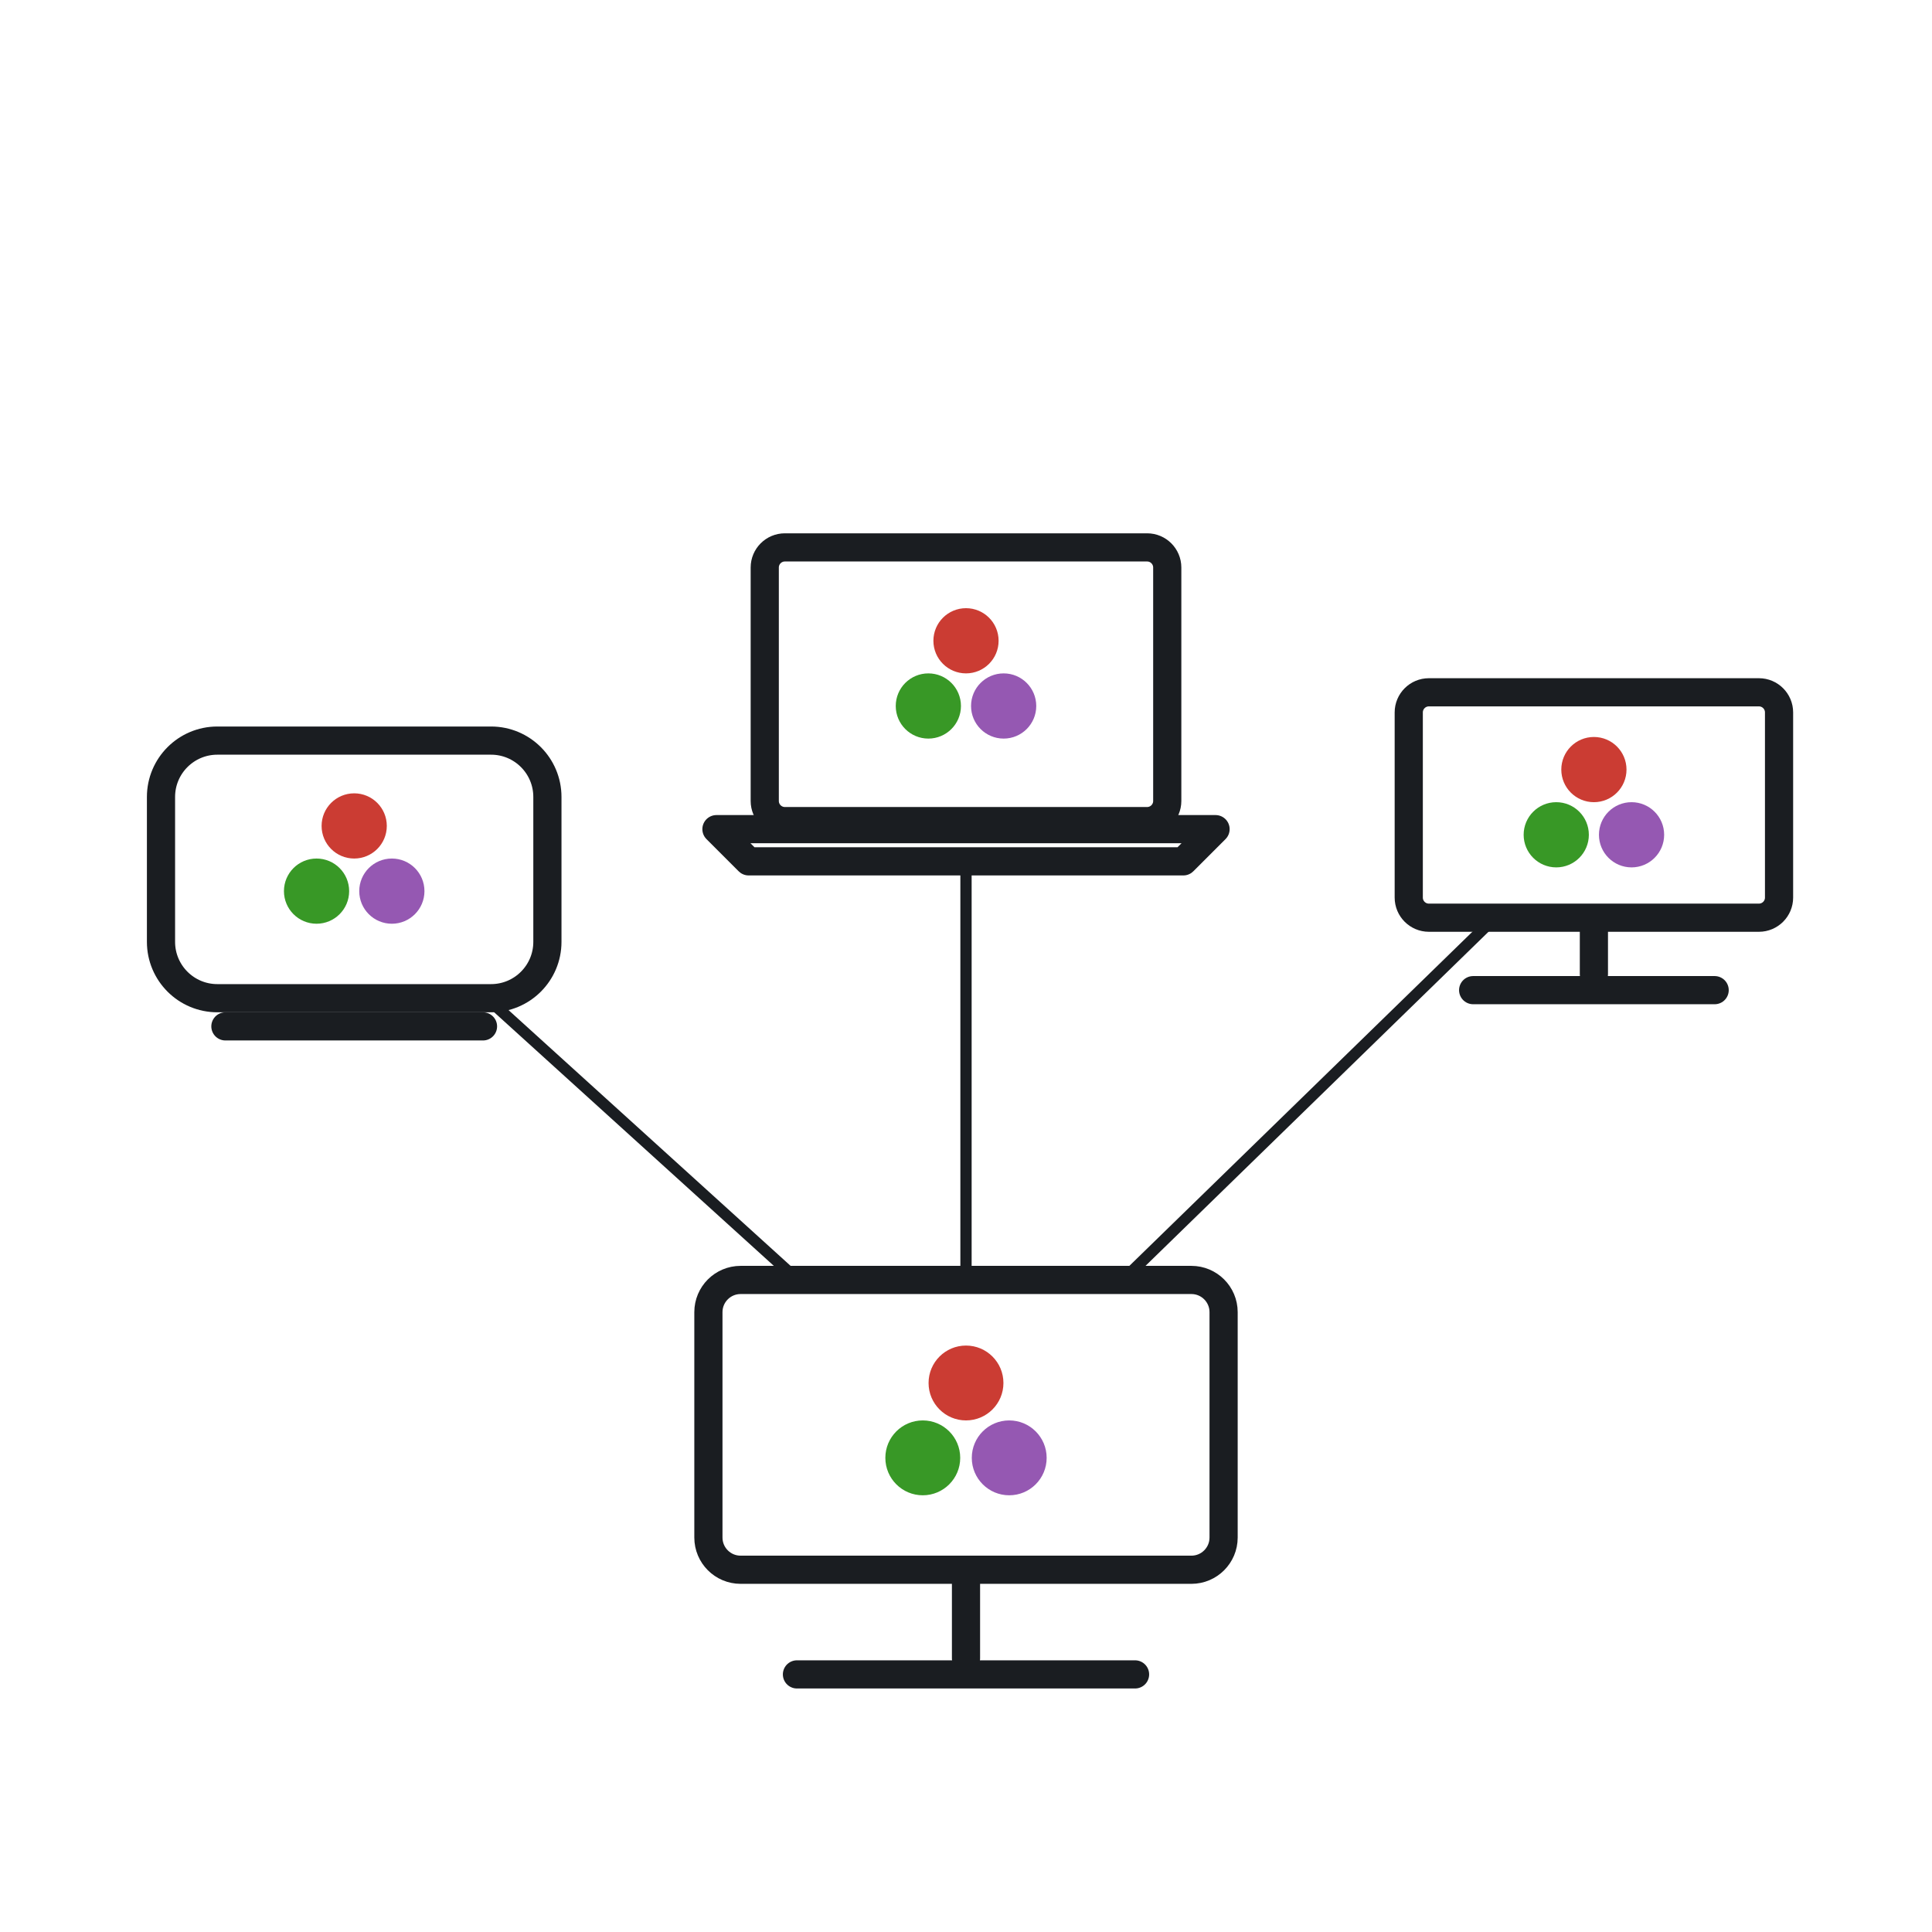
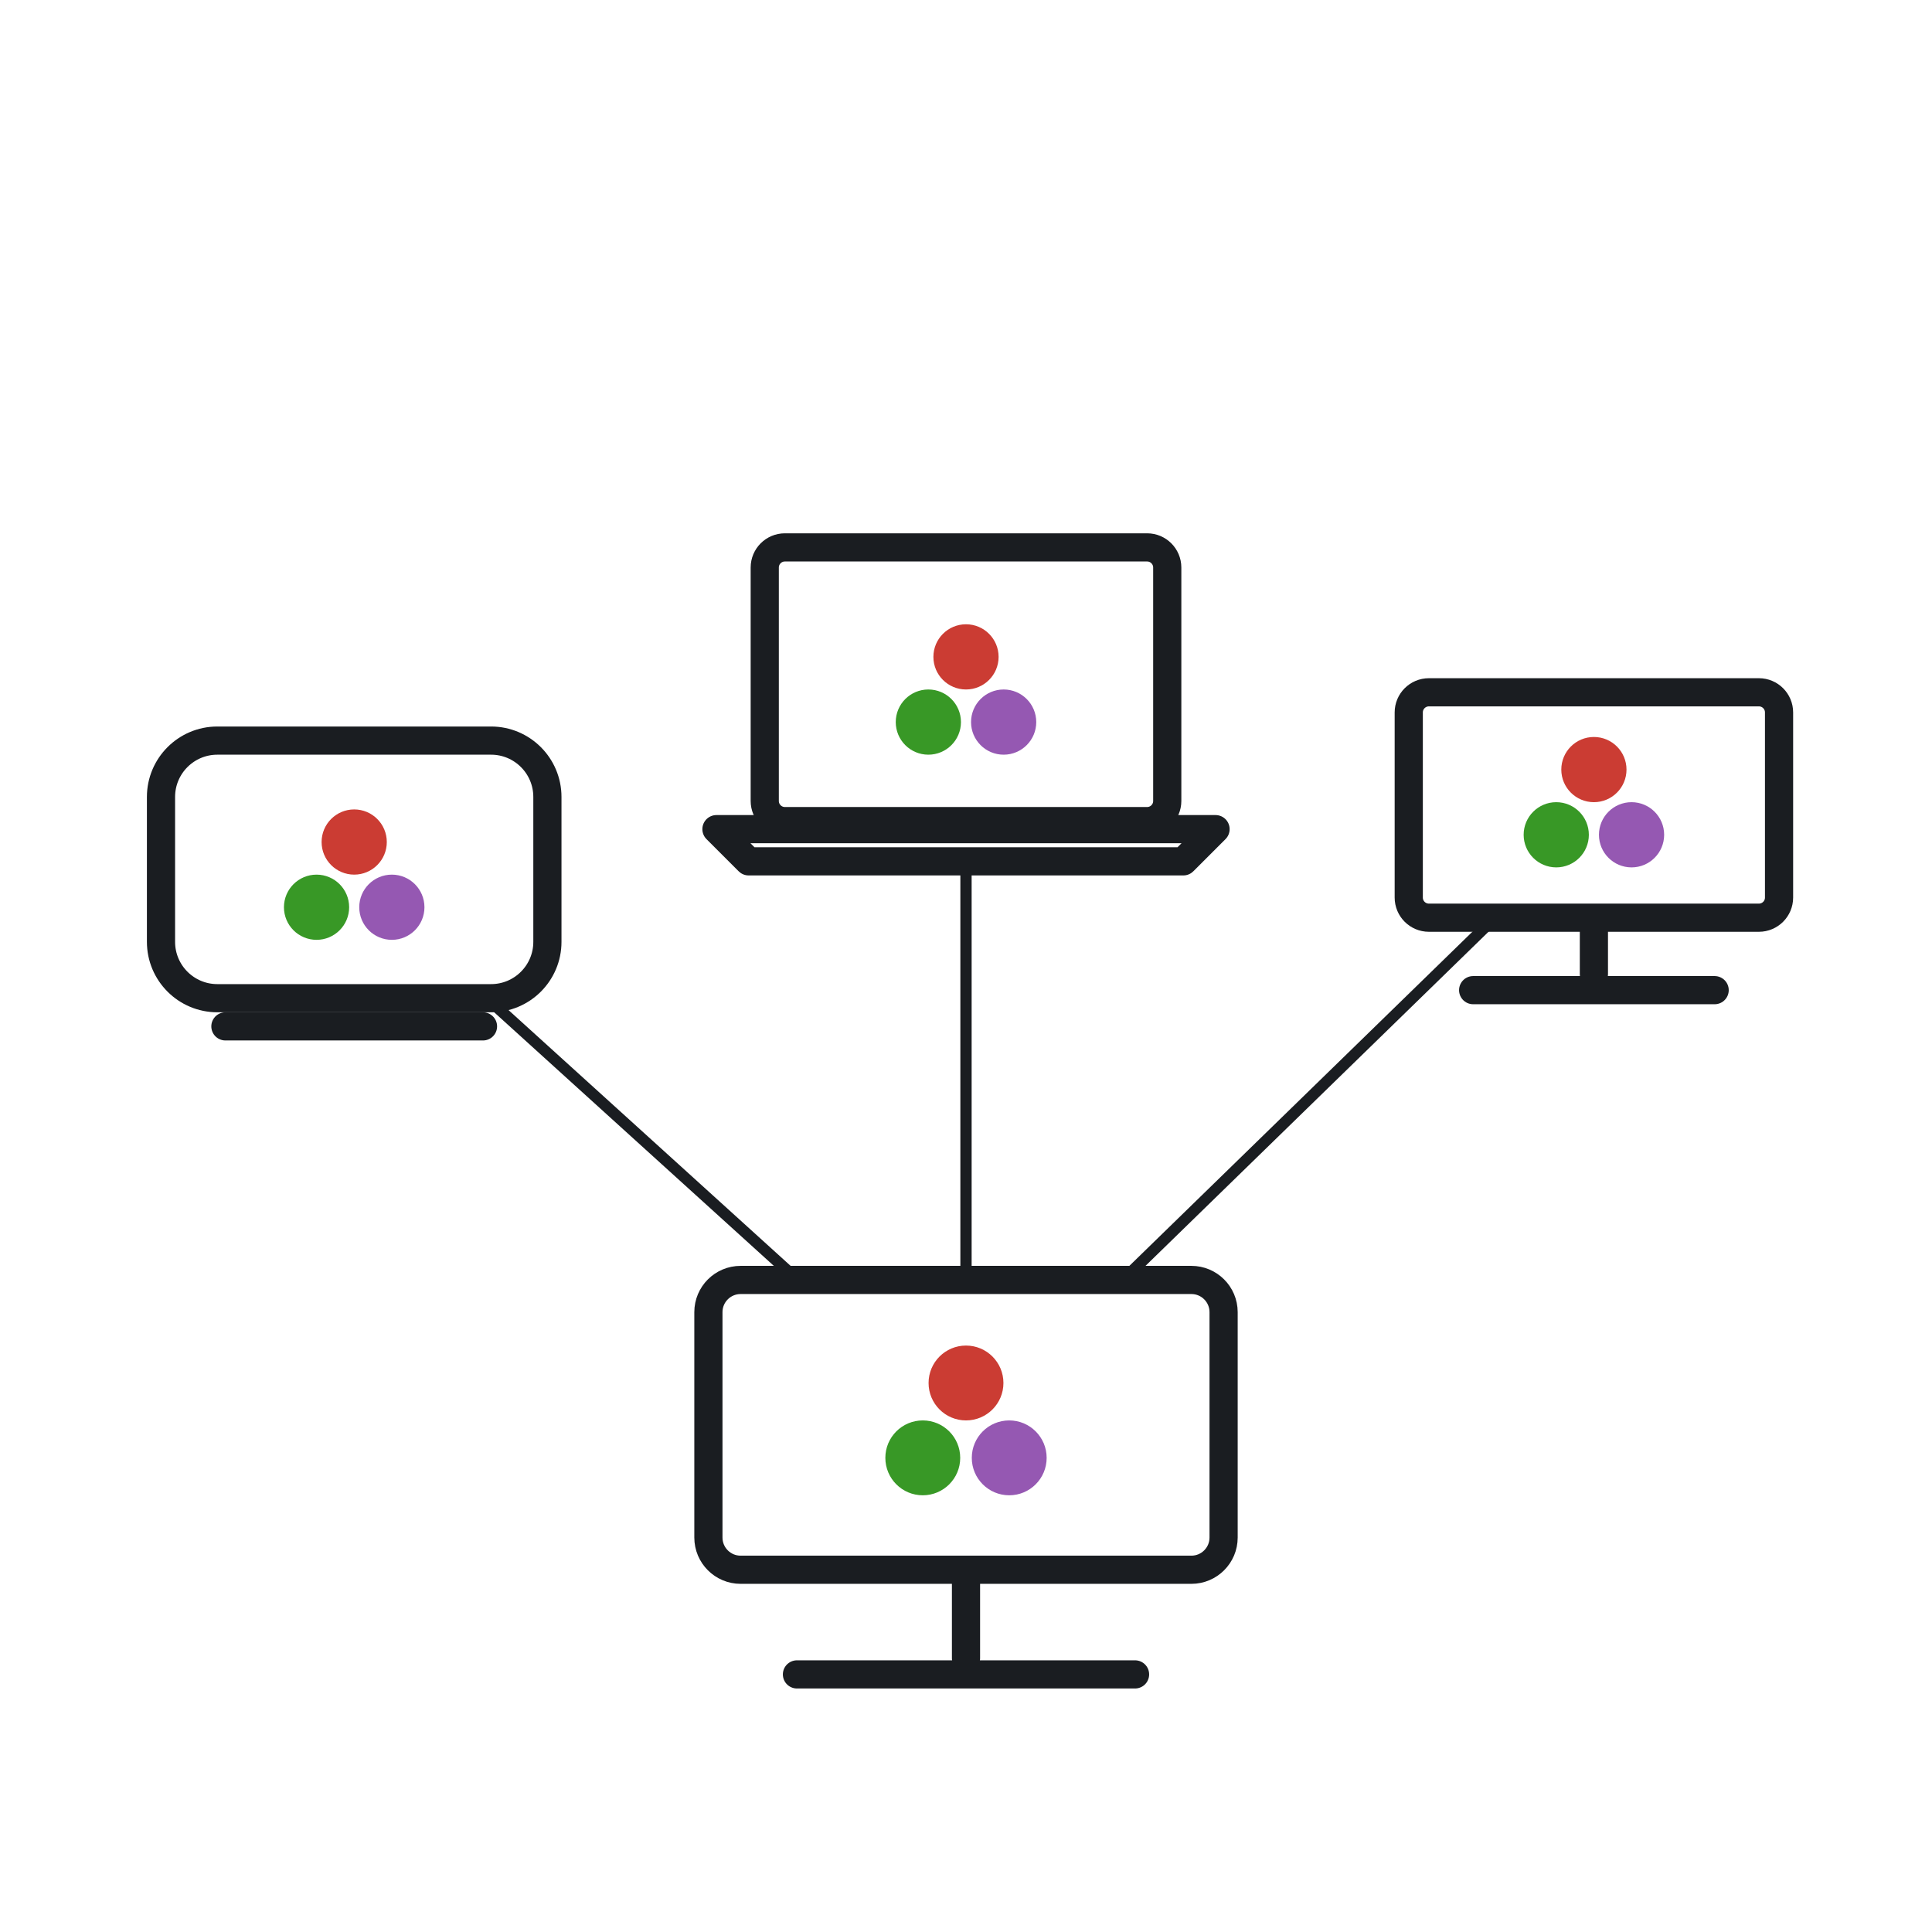
<svg xmlns="http://www.w3.org/2000/svg" viewBox="0 0 240 240" width="240" height="240">
  <defs>
    <style>
      .stroke {
        fill: none;
        stroke: #1a1d21;
        stroke-width: 3.5;
        stroke-linecap: round;
        stroke-linejoin: round;
      }
      .link {
        stroke: #1a1d21;
        stroke-width: 1.4;
        stroke-linecap: round;
        fill: none;
      }
    </style>
    <g id="laptop-body">
      <rect class="stroke" x="-25" y="-22" width="50" height="34" rx="2.5" />
      <path class="stroke" d="M-31,13 L31,13 L27,17 L-27,17 Z" />
    </g>
    <g id="minibox-body">
      <rect class="stroke" x="-24" y="-16" width="48" height="32" rx="7" />
      <line class="stroke" x1="-16" y1="19.5" x2="16" y2="19.5" />
    </g>
    <g id="desktop-body">
      <rect class="stroke" x="-23" y="-22" width="46" height="28" rx="2.5" />
      <line class="stroke" x1="0" y1="7" x2="0" y2="13" />
      <line class="stroke" x1="-15" y1="15" x2="15" y2="15" />
    </g>
    <g id="master-body">
      <rect class="stroke" x="-32" y="-25" width="64" height="36" rx="4" />
      <line class="stroke" x1="0" y1="12" x2="0" y2="22" />
      <line class="stroke" x1="-21" y1="24" x2="21" y2="24" />
    </g>
    <g id="juliadot">
      <circle cx="0" cy="-5.4" r="4.05" fill="#cb3c33" />
      <circle cx="-4.677" cy="2.7" r="4.05" fill="#389826" />
      <circle cx="4.677" cy="2.7" r="4.05" fill="#9558b2" />
    </g>
    <g id="juliadot-lg">
      <circle cx="0" cy="-6.2" r="4.65" fill="#cb3c33" />
      <circle cx="-5.369" cy="3.1" r="4.65" fill="#389826" />
      <circle cx="5.369" cy="3.1" r="4.65" fill="#9558b2" />
    </g>
  </defs>
  <path class="link" d="M99.1,159 L60.5,124" />
  <path class="link" d="M120,159 L120,107" />
  <path class="link" d="M139.5,159 L185.7,114" />
  <g transform="translate(44, 108)">
    <use href="#minibox-body" />
-     <use href="#juliadot" x="0" y="0" />
+     <use href="#juliadot" x="0" y="2" />
  </g>
  <g transform="translate(120, 90)">
    <use href="#laptop-body" />
-     <use href="#juliadot" x="0" y="-5" />
+     <use href="#juliadot" x="0" y="-3" />
  </g>
  <g transform="translate(198, 108)">
    <use href="#desktop-body" />
    <use href="#juliadot" x="0" y="-7" />
  </g>
  <g transform="translate(120, 184)">
    <use href="#master-body" />
    <use href="#juliadot-lg" x="0" y="-6" />
  </g>
</svg>
